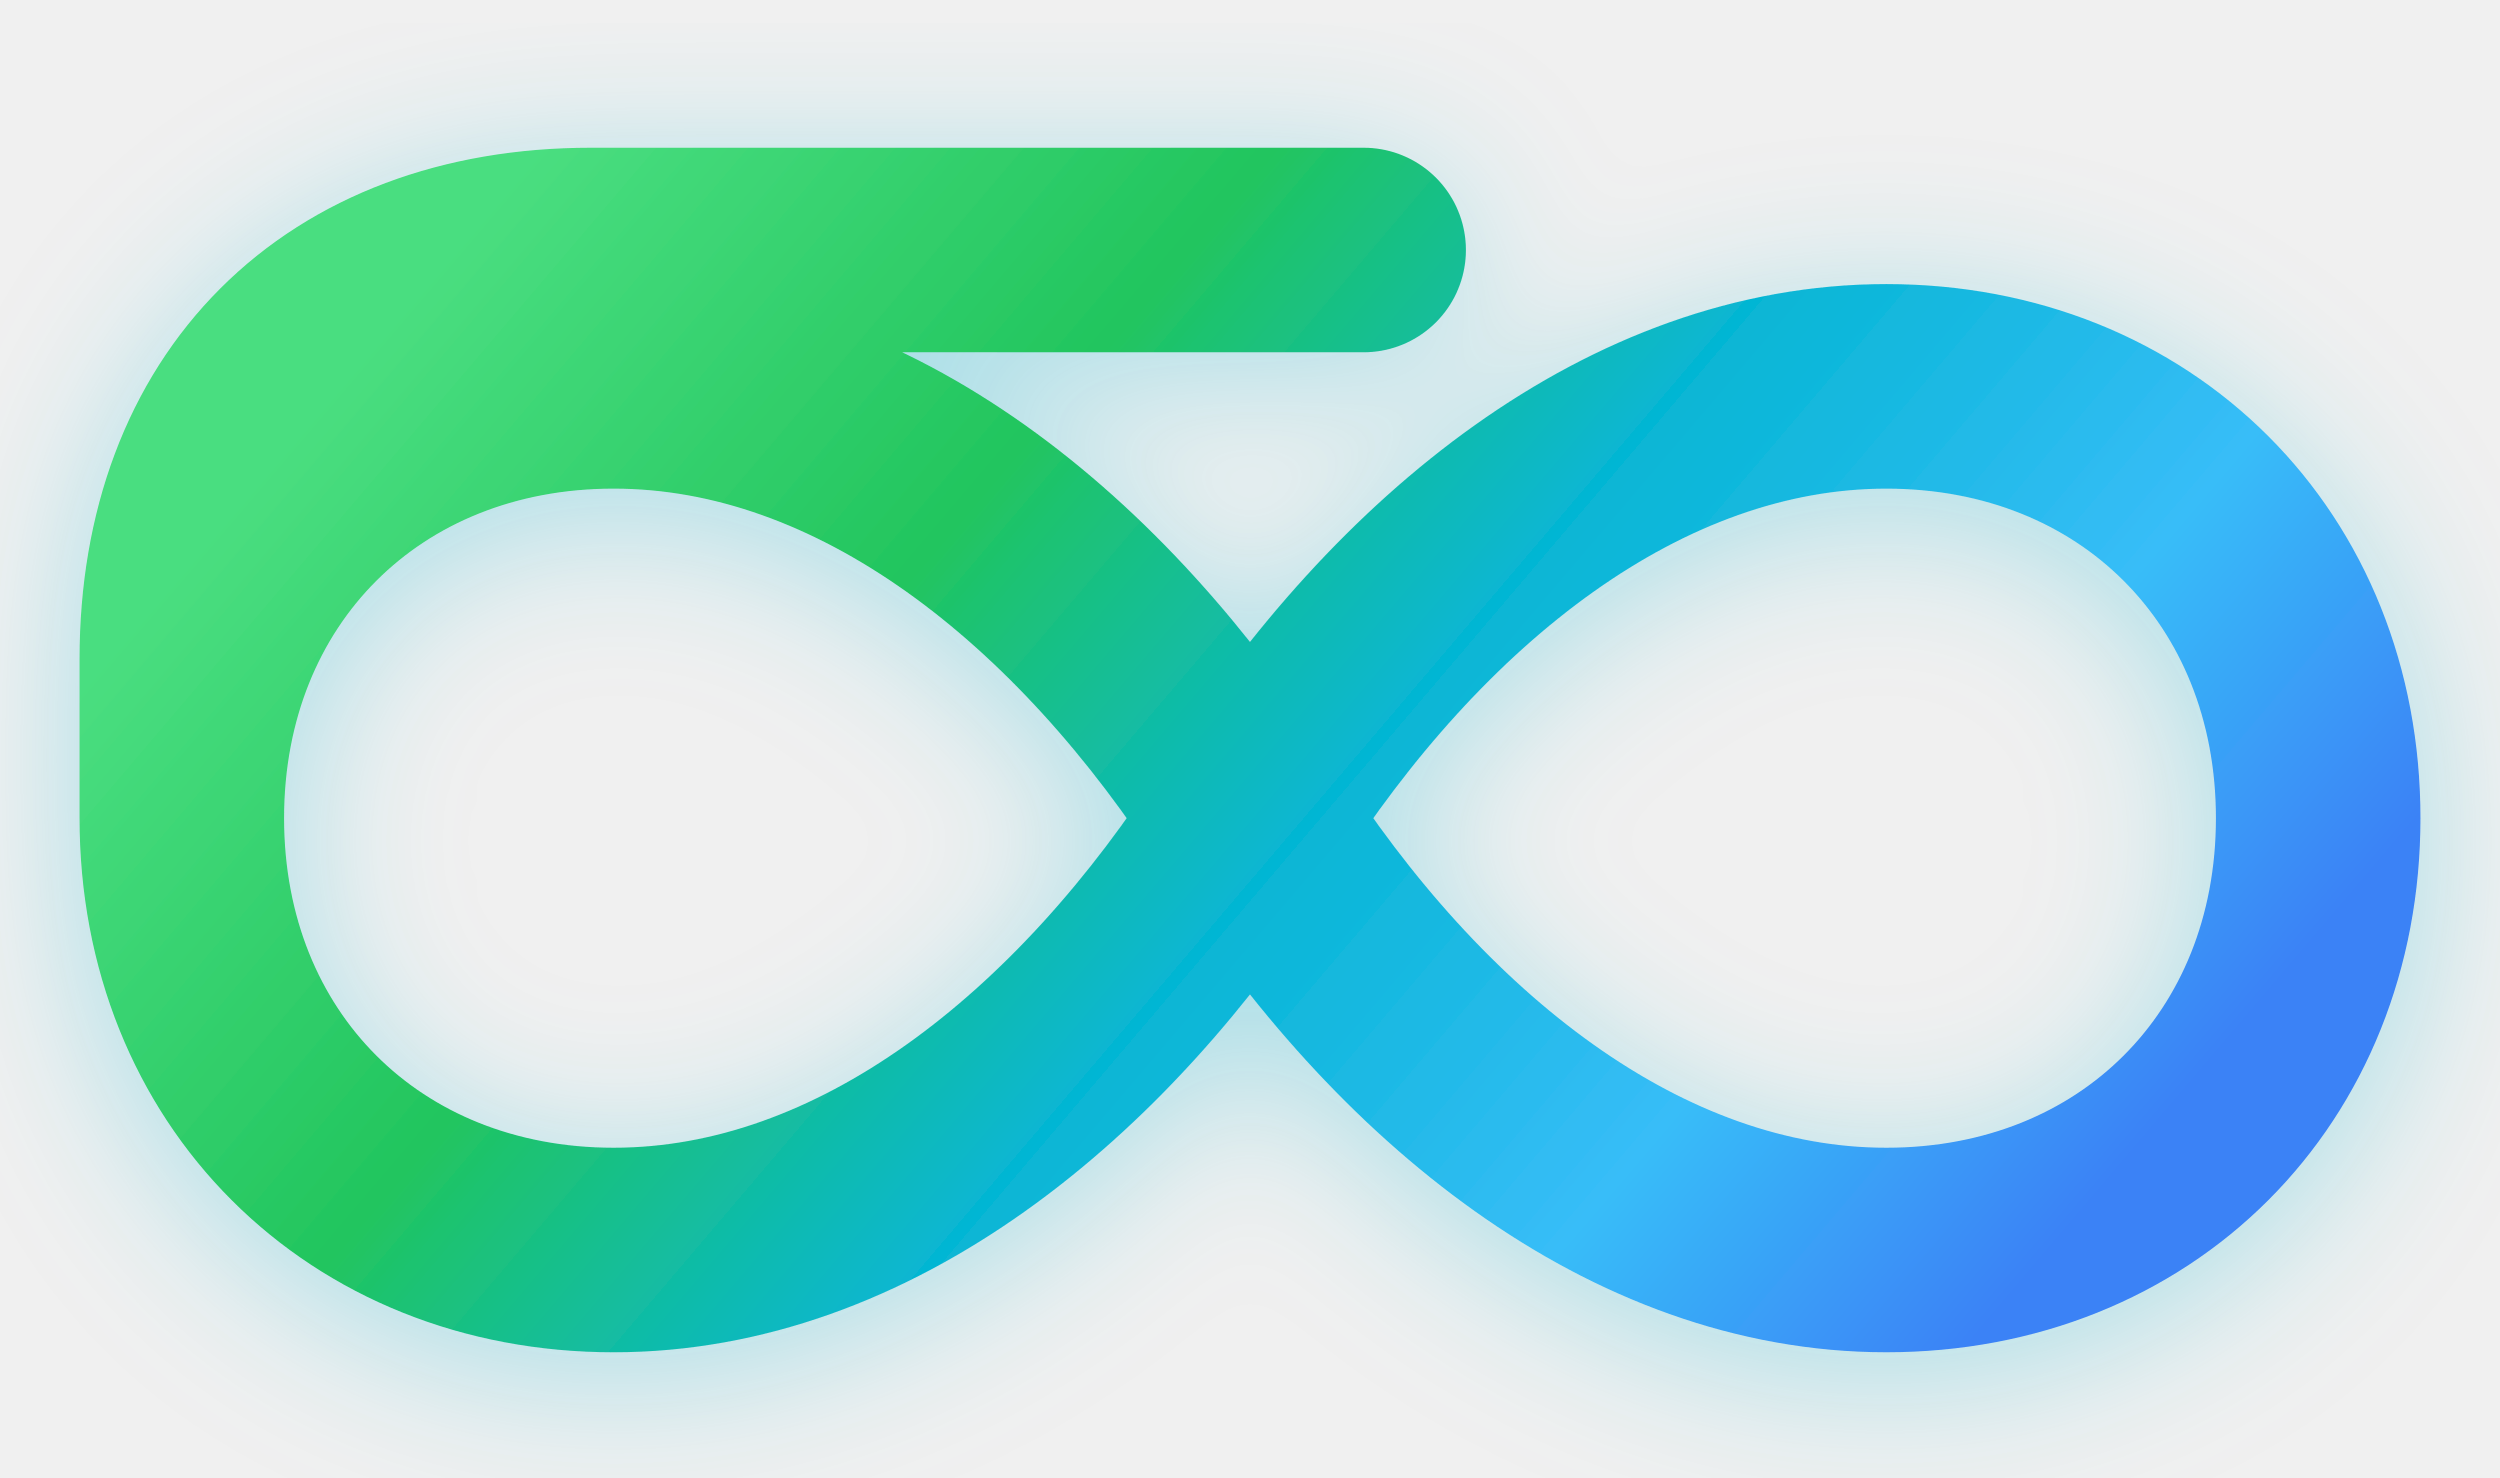
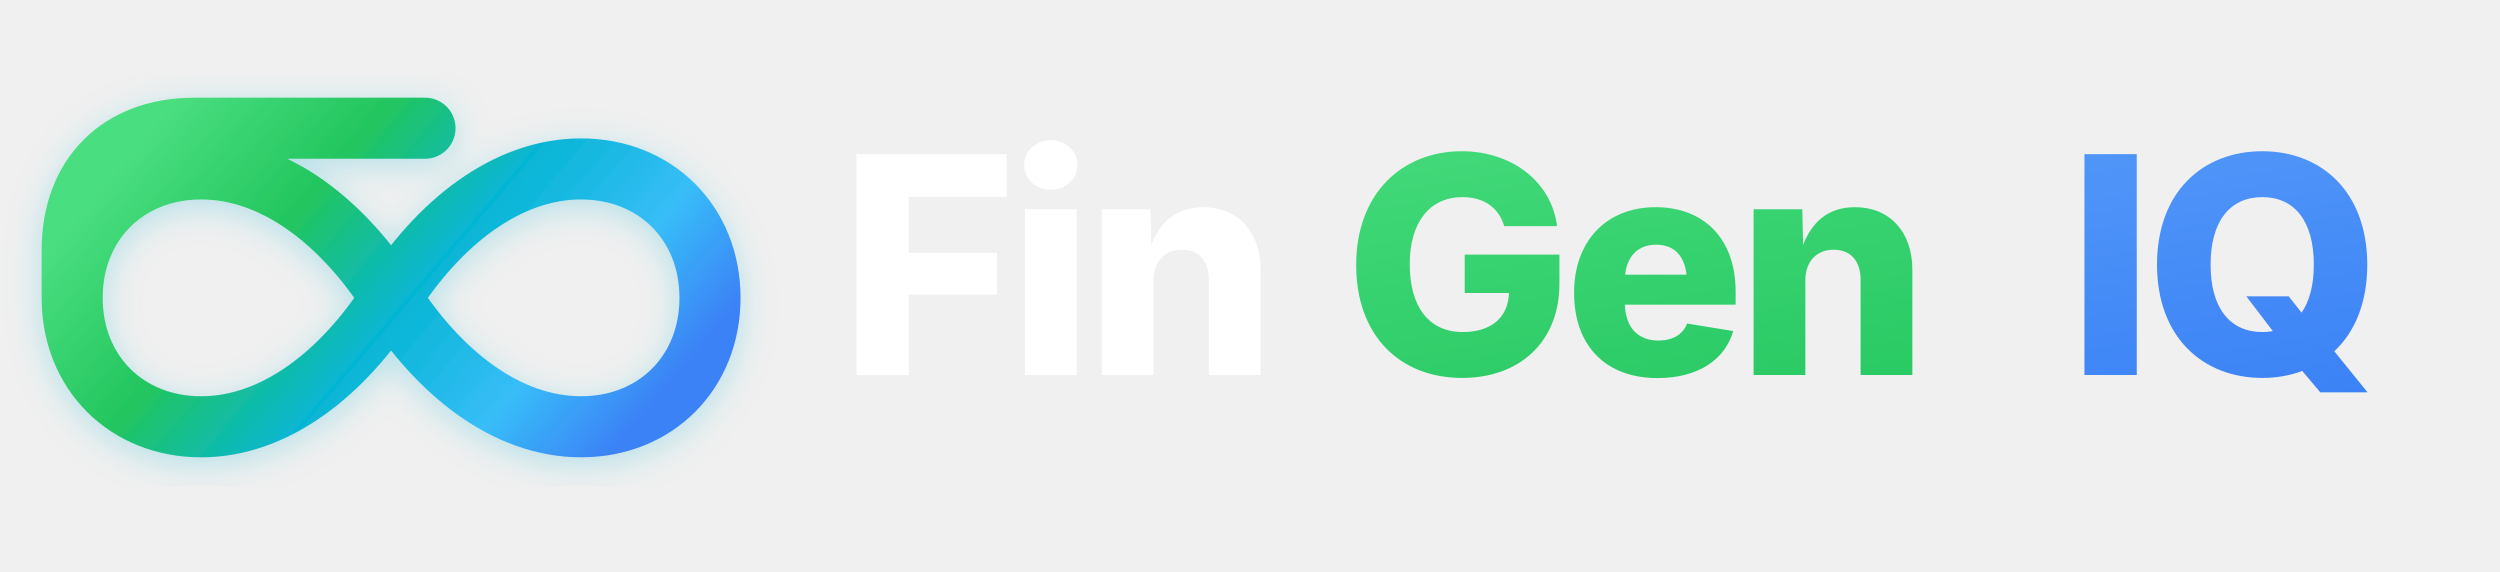
- <svg xmlns="http://www.w3.org/2000/svg" viewBox="0 0 220 130" fill="none">
+ <svg xmlns="http://www.w3.org/2000/svg" viewBox="0 0 280 64" fill="none">
  <defs>
-     <linearGradient id="fq-ribbon-grad" x1="0%" y1="30%" x2="100%" y2="70%">
+     <linearGradient id="fq-brand-ribbon" x1="0%" y1="30%" x2="100%" y2="70%">
      <stop offset="0%" stop-color="#4ADE80" />
      <stop offset="30%" stop-color="#22C55E" />
      <stop offset="55%" stop-color="#06B6D4" />
      <stop offset="80%" stop-color="#38BDF8" />
      <stop offset="100%" stop-color="#3B82F6" />
    </linearGradient>
-     <filter id="fq-logo-glow" x="-25%" y="-25%" width="150%" height="150%">
-       <feDropShadow dx="0" dy="1" stdDeviation="3.5" flood-color="#22C55E" flood-opacity="0.4" />
-       <feDropShadow dx="0" dy="2" stdDeviation="7" flood-color="#06B6D4" flood-opacity="0.3" />
+     <linearGradient id="fq-brand-gen" x1="0%" y1="0%" x2="100%" y2="100%">
+       <stop offset="0%" stop-color="#4ADE80" />
+       <stop offset="100%" stop-color="#22C55E" />
+     </linearGradient>
+     <linearGradient id="fq-brand-iq" x1="0%" y1="0%" x2="100%" y2="100%">
+       <stop offset="0%" stop-color="#60A5FA" />
+       <stop offset="100%" stop-color="#3B82F6" />
+     </linearGradient>
+     <filter id="fq-brand-glow" x="-20%" y="-20%" width="140%" height="140%">
+       <feDropShadow dx="0" dy="1" stdDeviation="2.5" flood-color="#22C55E" flood-opacity="0.4" />
+       <feDropShadow dx="0" dy="2" stdDeviation="5" flood-color="#06B6D4" flood-opacity="0.25" />
    </filter>
  </defs>
-   <g filter="url(#fq-logo-glow)">
-     <path d="M 120 22 L 52 22 C 30 22, 16 36, 16 58 L 16 72 C 16 94, 32 110, 54 110 C 76 110, 96 94, 110 72 C 124 50, 144 34, 166 34 C 188 34, 204 50, 204 72 C 204 94, 188 110, 166 110 C 144 110, 124 94, 110 72 C 96 50, 76 34, 54 34 C 32 34, 16 50, 16 72" stroke="url(#fq-ribbon-grad)" stroke-width="18" stroke-linecap="round" stroke-linejoin="round" fill="none" />
+   <g transform="translate(2, 6) scale(0.38)" filter="url(#fq-brand-glow)">
+     <path d="M 120 22 L 52 22 C 30 22, 16 36, 16 58 L 16 72 C 16 94, 32 110, 54 110 C 76 110, 96 94, 110 72 C 124 50, 144 34, 166 34 C 188 34, 204 50, 204 72 C 204 94, 188 110, 166 110 C 144 110, 124 94, 110 72 C 96 50, 76 34, 54 34 C 32 34, 16 50, 16 72" stroke="url(#fq-brand-ribbon)" stroke-width="18" stroke-linecap="round" stroke-linejoin="round" fill="none" />
  </g>
+   <text x="94" y="42" font-family="-apple-system, BlinkMacSystemFont, 'Segoe UI', 'Inter', Roboto, sans-serif" font-size="34" font-weight="800" letter-spacing="-0.03em">
+     <tspan fill="#FFFFFF">Fin</tspan>
+     <tspan fill="url(#fq-brand-gen)">Gen</tspan>
+     <tspan dx="8" fill="url(#fq-brand-iq)">IQ</tspan>
+   </text>
</svg>
